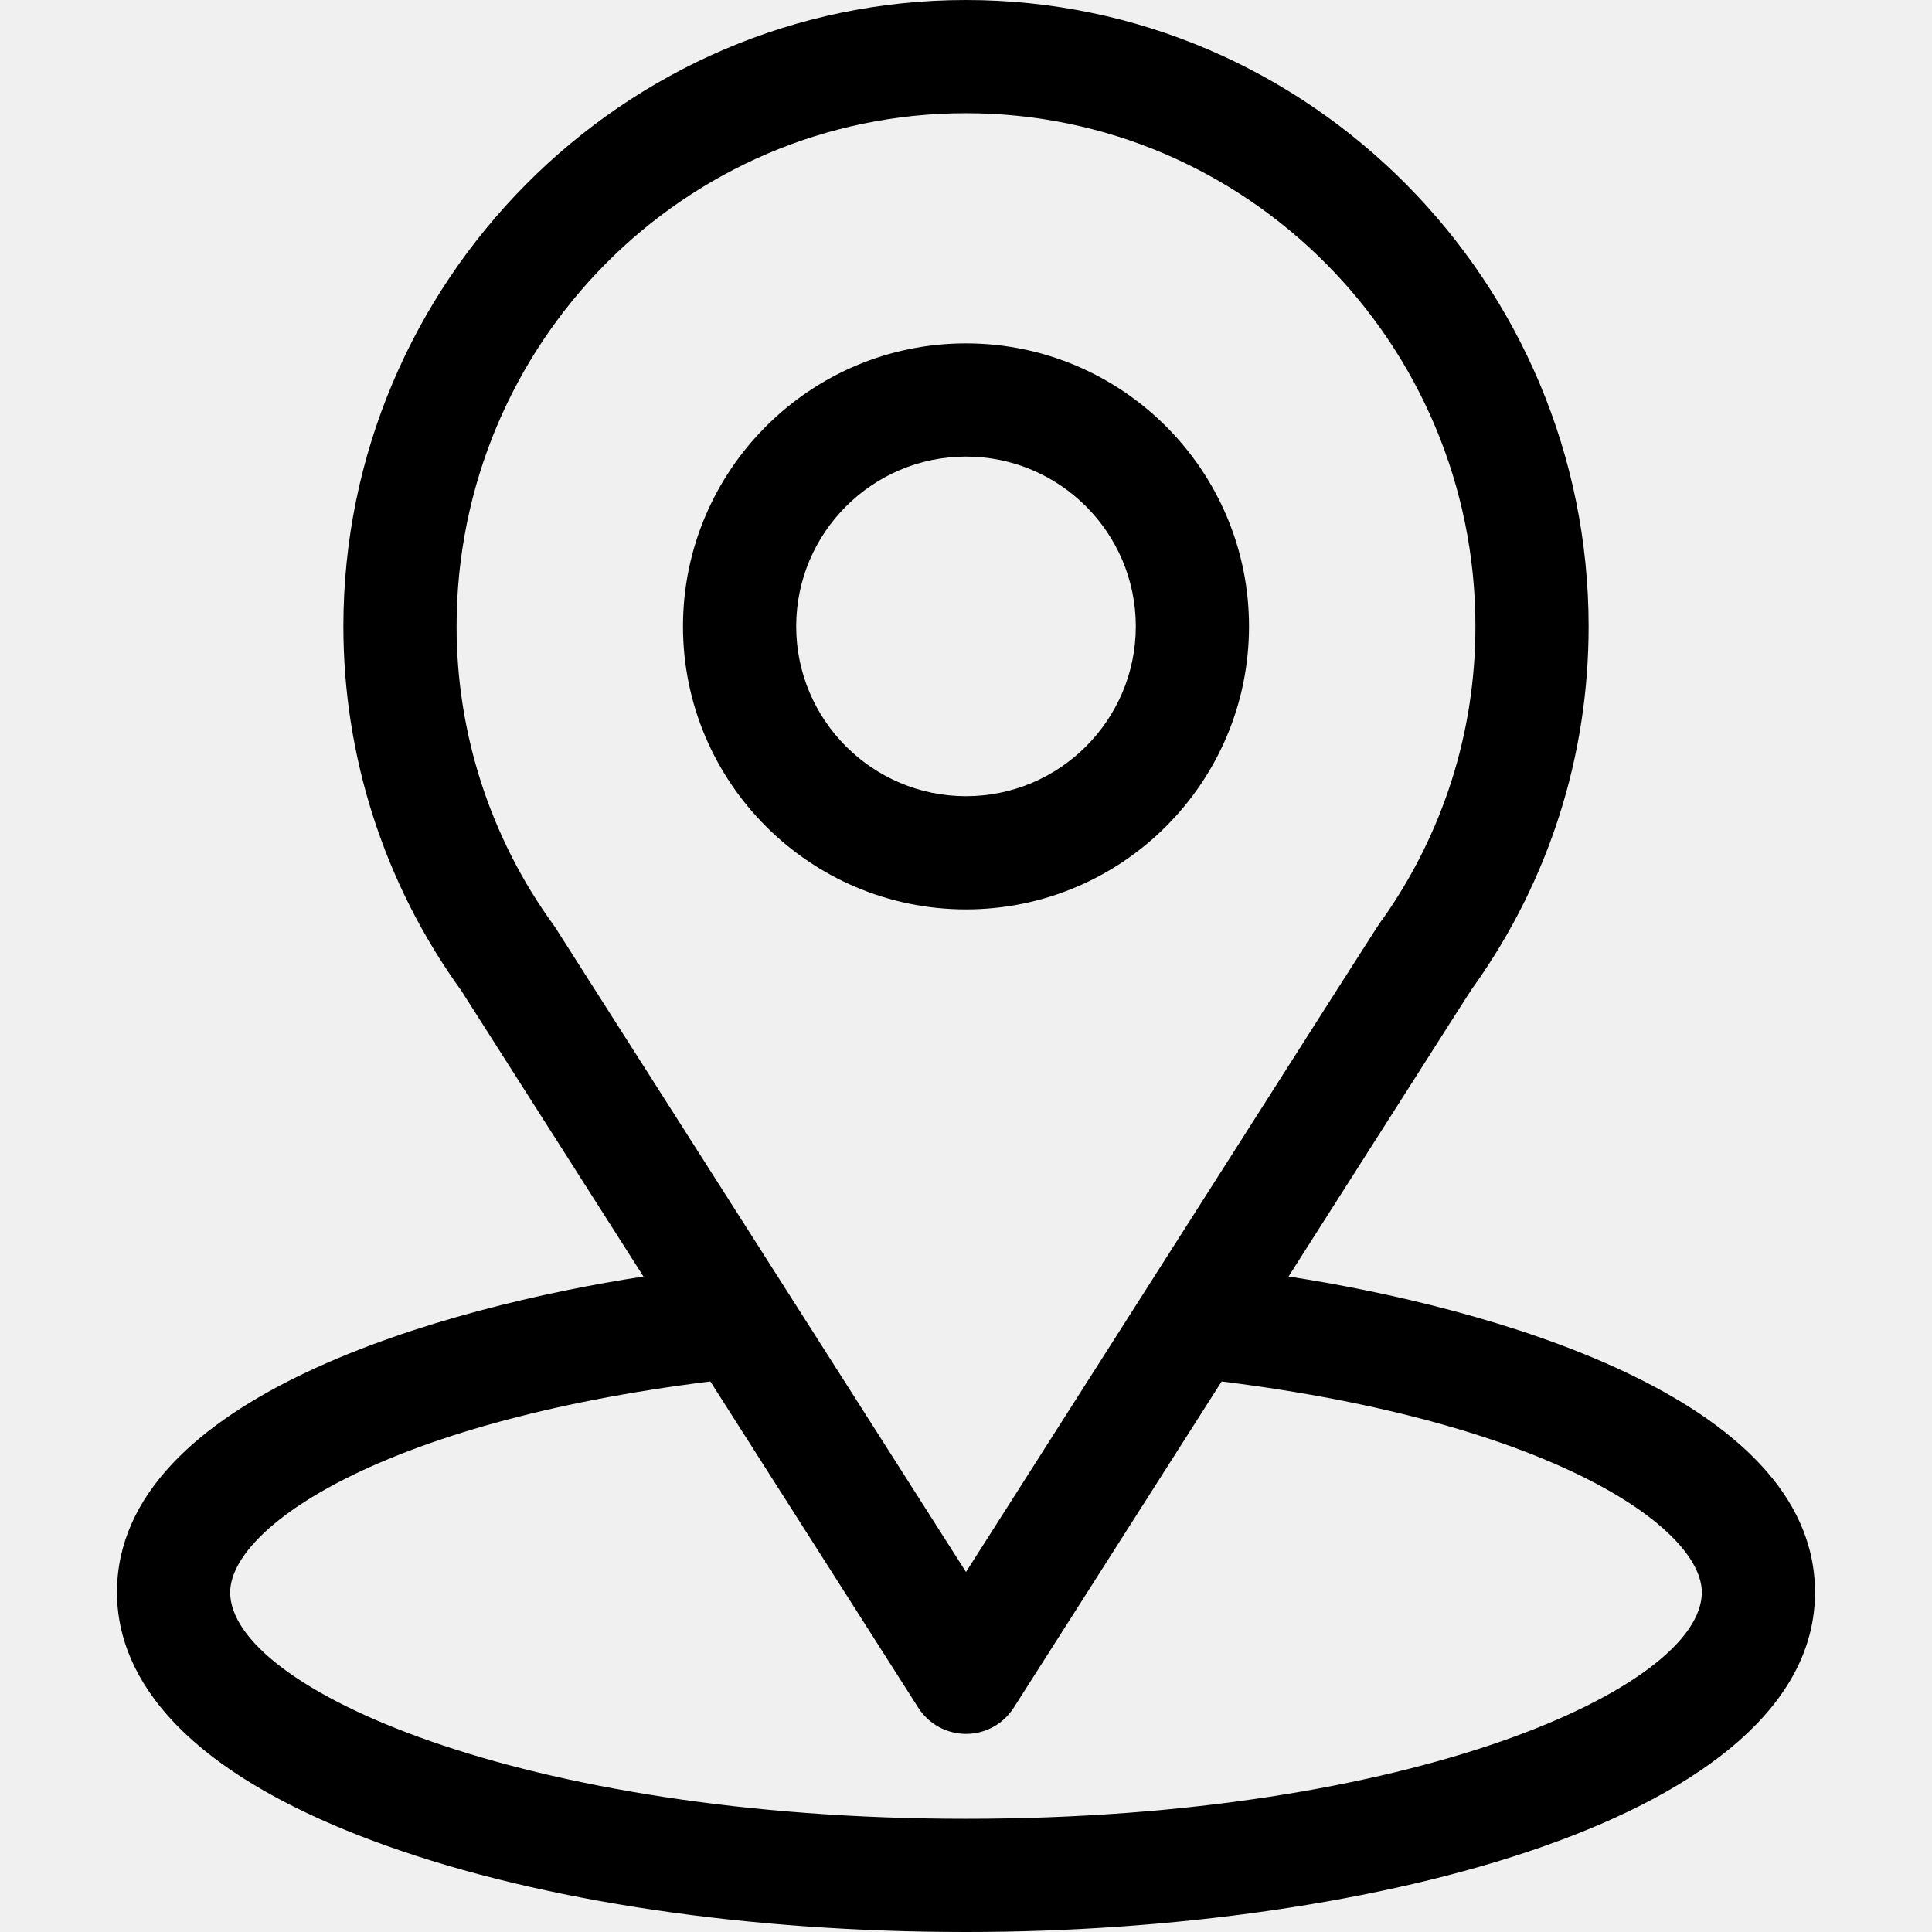
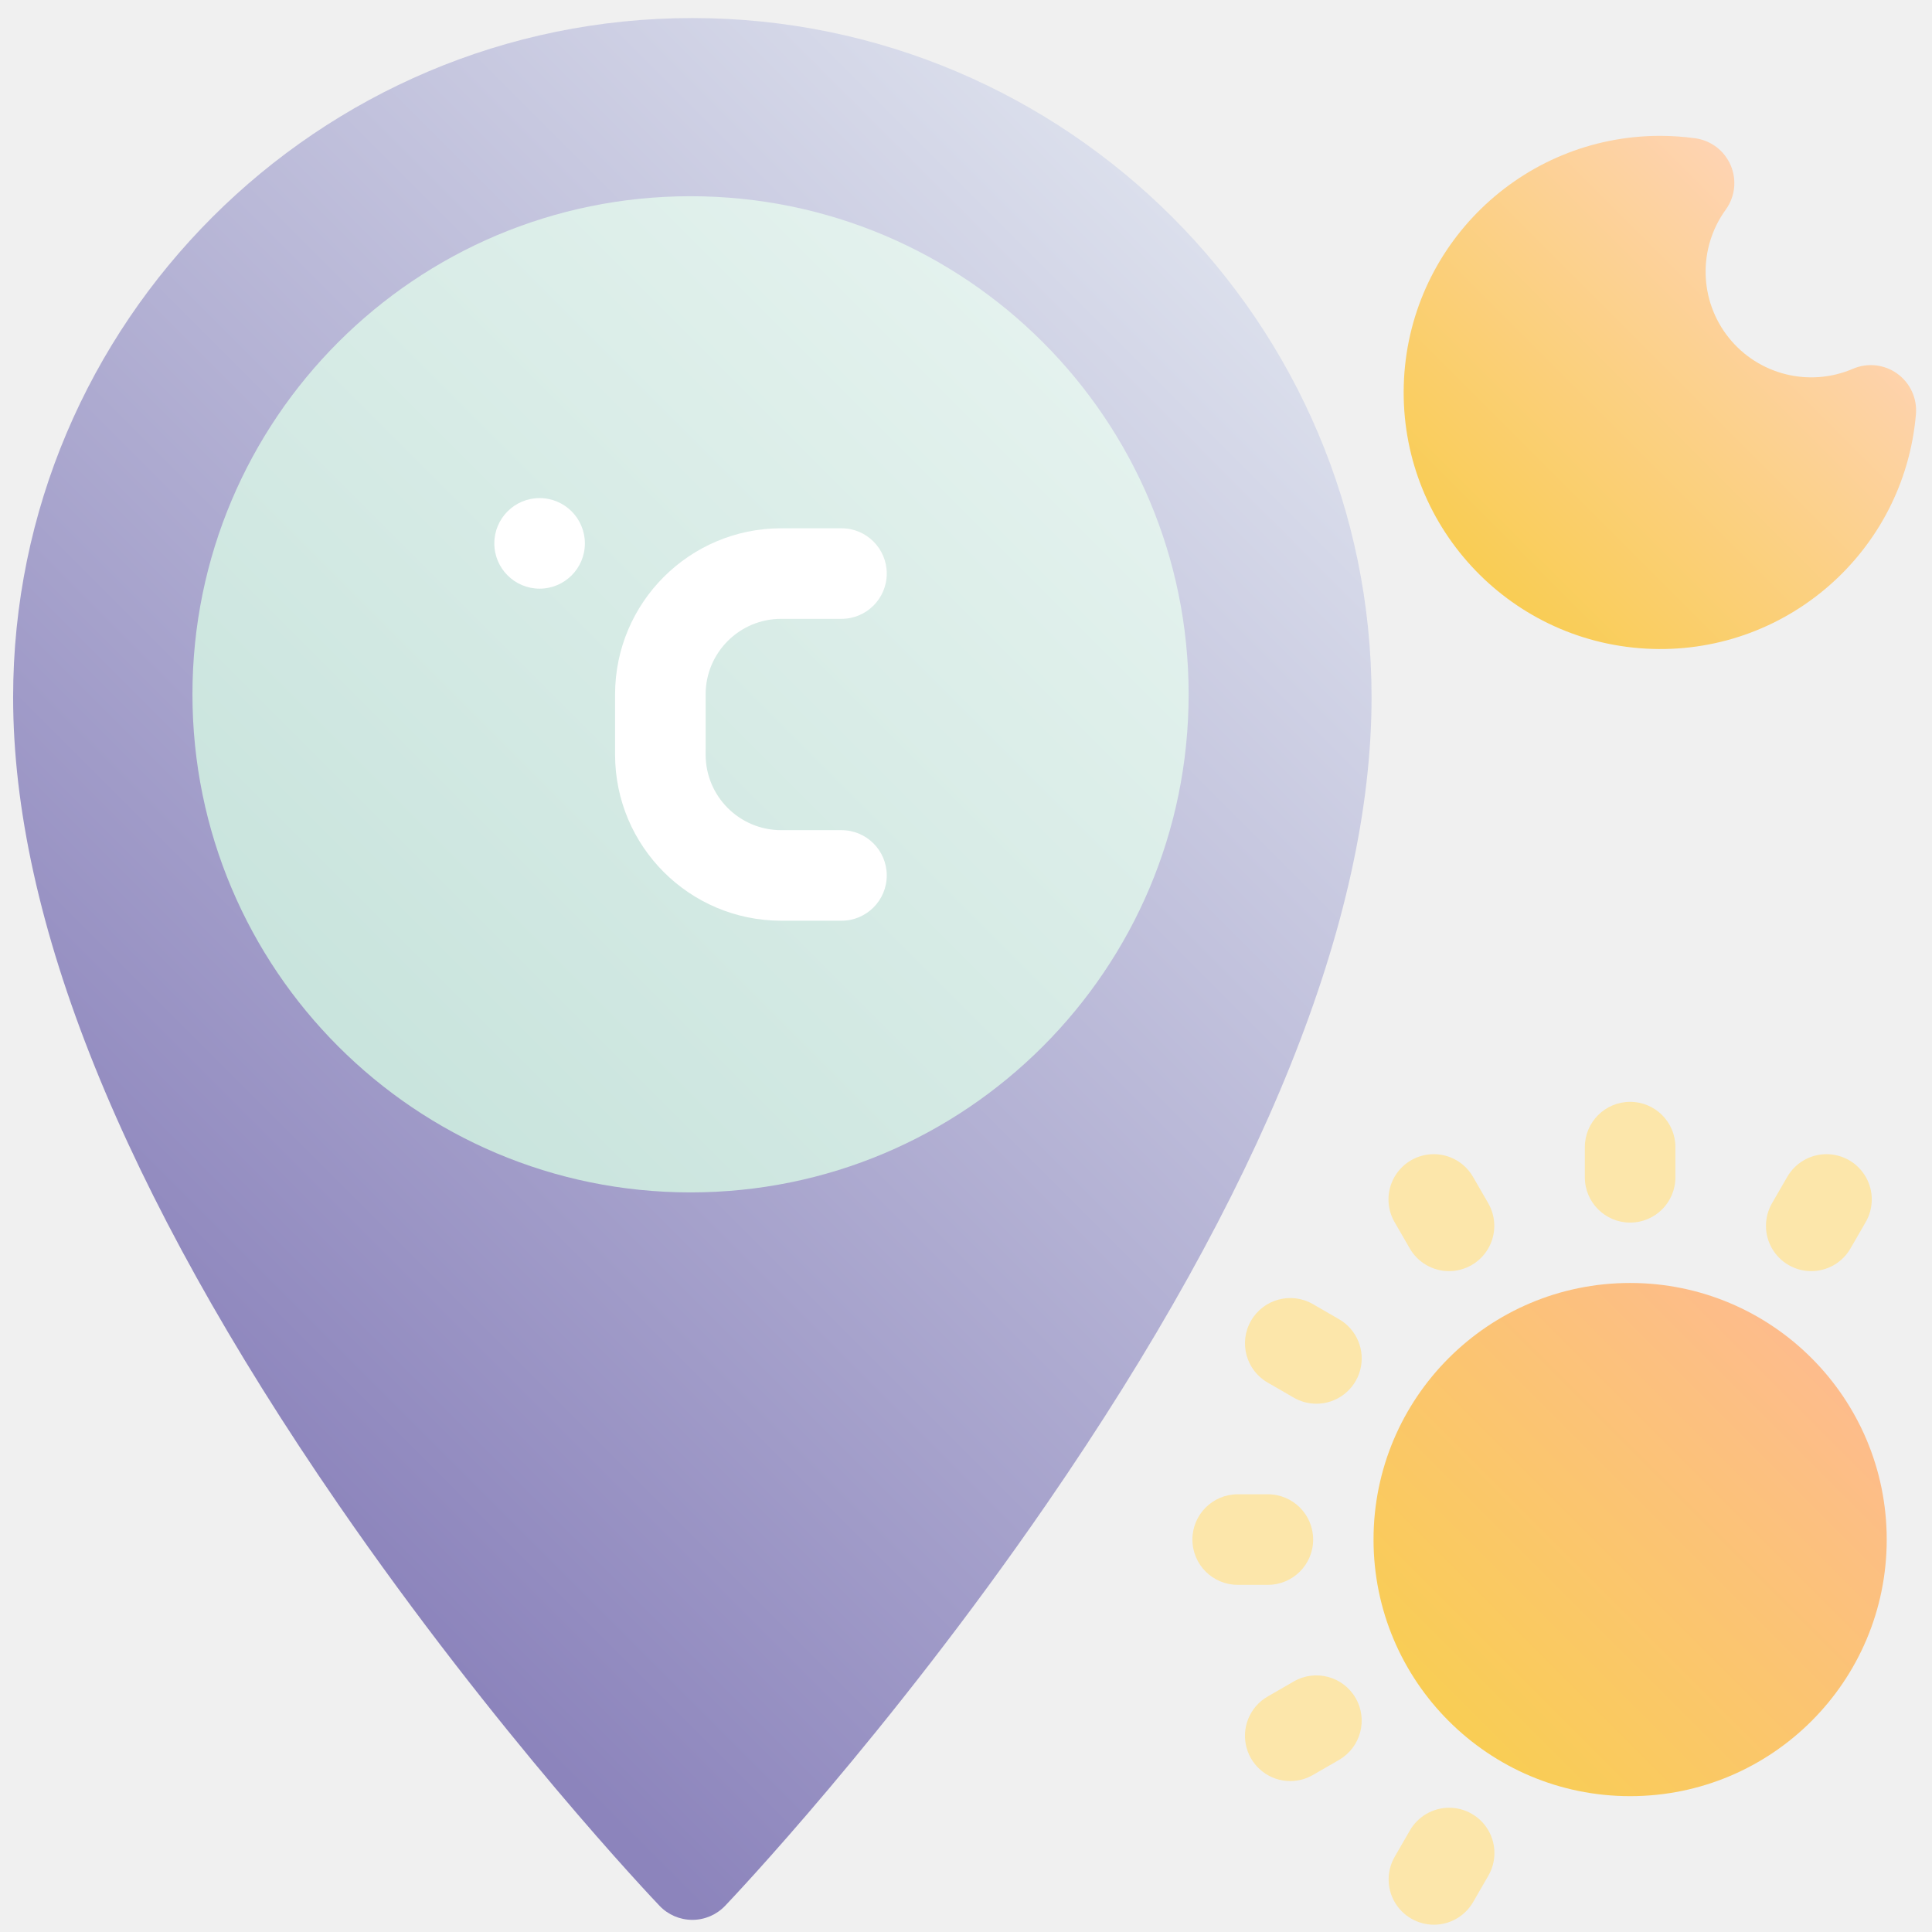
- <svg xmlns="http://www.w3.org/2000/svg" version="1.1" id="Capa_1" x="0px" y="0px" viewBox="0 0 512 512" style="enable-background:new 0 0 512 512;" xml:space="preserve">
-   <g>
-     <g>
-       <path d="M341.476,338.285c54.483-85.493,47.634-74.827,49.204-77.056C410.516,233.251,421,200.322,421,166    C421,74.98,347.139,0,256,0C165.158,0,91,74.832,91,166c0,34.3,10.704,68.091,31.19,96.446l48.332,75.84    C118.847,346.227,31,369.892,31,422c0,18.995,12.398,46.065,71.462,67.159C143.704,503.888,198.231,512,256,512    c108.025,0,225-30.472,225-90C481,369.883,393.256,346.243,341.476,338.285z M147.249,245.945    c-0.165-0.258-0.337-0.51-0.517-0.758C129.685,221.735,121,193.941,121,166c0-75.018,60.406-136,135-136    c74.439,0,135,61.009,135,136c0,27.986-8.521,54.837-24.646,77.671c-1.445,1.906,6.094-9.806-110.354,172.918L147.249,245.945z     M256,482c-117.994,0-195-34.683-195-60c0-17.016,39.568-44.995,127.248-55.901l55.102,86.463    c2.754,4.322,7.524,6.938,12.649,6.938s9.896-2.617,12.649-6.938l55.101-86.463C411.431,377.005,451,404.984,451,422    C451,447.102,374.687,482,256,482z" />
+ <svg xmlns="http://www.w3.org/2000/svg" height="512" viewBox="0 0 512 512" width="512">
+   <linearGradient id="New_Gradient_Swatch_31" gradientUnits="userSpaceOnUse" x1="37.626" x2="329.331" y1="367.901" y2="76.196">
+     <stop offset=".015" stop-color="#8c84bc" />
+     <stop offset="1" stop-color="#dbdfec" />
+   </linearGradient>
+   <linearGradient id="New_Gradient_Swatch_27" gradientUnits="userSpaceOnUse" x1="89.706" x2="276.294" y1="277.294" y2="90.706">
+     <stop offset=".015" stop-color="#c9e4dd" />
+     <stop offset="1" stop-color="#e4f2ee" />
+   </linearGradient>
+   <linearGradient id="New_Gradient_Swatch_29" gradientUnits="userSpaceOnUse" x1="391.948" x2="480.039" y1="152.069" y2="63.979">
+     <stop offset=".015" stop-color="#f9cd55" />
+     <stop offset="1" stop-color="#fed3b2" />
+   </linearGradient>
+   <linearGradient id="New_Gradient_Swatch_34" gradientUnits="userSpaceOnUse" x1="383.939" x2="480.061" y1="456.061" y2="359.939">
+     <stop offset=".015" stop-color="#f9cd55" />
+     <stop offset="1" stop-color="#fdbc8c" />
+   </linearGradient>
+   <g id="_27-location" data-name="27-location">
+     <g id="gradient">
+       <path d="m183.478 4.782c-99.252 0-180 80.748-180 180 0 58.878 28.974 130.813 86.116 213.806 42.059 61.085 83.462 104.655 85.2 106.48a12 12 0 0 0 17.36 0c1.742-1.825 43.145-45.395 85.2-106.48 57.146-82.988 86.124-154.928 86.124-213.806 0-99.252-80.748-180-180-180z" fill="url(#New_Gradient_Swatch_31)" />
+       <circle cx="183" cy="184" fill="url(#New_Gradient_Swatch_27)" r="132" />
+       <path d="m223 220h-16a20.023 20.023 0 0 1 -20-20v-16a20.023 20.023 0 0 1 20-20h16a12 12 0 0 0 0-24h-16a44.049 44.049 0 0 0 -44 44v16a44.049 44.049 0 0 0 44 44h16a12 12 0 0 0 0-24z" fill="#fff" />
+       <circle cx="143" cy="144" fill="#fff" r="12" />
+       <path d="m502.8 99.024a12 12 0 0 0 -11.755-1.289 28 28 0 0 1 -33.716-42.156 12 12 0 0 0 -8.094-18.94 68.811 68.811 0 0 0 -9.235-.639 68 68 0 1 0 67.742 73.767 12 12 0 0 0 -4.942-10.743z" fill="url(#New_Gradient_Swatch_29)" />
+       <circle cx="432" cy="408" fill="url(#New_Gradient_Swatch_34)" r="68" />
+       <g fill="#fce6aa">
+         <path d="m432 324a12 12 0 0 1 -12-12v-8a12 12 0 0 1 24 0v8a12 12 0 0 1 -12 12z" />
+         <path d="m479.989 336.863a12 12 0 0 1 -10.381-18l4-6.927a12 12 0 1 1 20.784 12l-4 6.927a12 12 0 0 1 -10.403 6z" />
+         <path d="m384.011 336.863a11.993 11.993 0 0 1 -10.4-6l-4-6.927a12 12 0 1 1 20.784-12l4 6.927a12 12 0 0 1 -10.381 18z" />
+         <path d="m348.85 372a11.956 11.956 0 0 1 -5.989-1.609l-6.928-4a12 12 0 0 1 12-20.786l6.928 4a12 12 0 0 1 -6.011 22.395z" />
+         <path d="m336 420h-8a12 12 0 0 1 0-24h8a12 12 0 0 1 0 24z" />
+         <path d="m341.945 472a12 12 0 0 1 -6.012-22.395l6.928-4a12 12 0 0 1 12 20.786l-6.928 4a11.958 11.958 0 0 1 -5.988 1.609z" />
+         <path d="m379.989 510.068a12 12 0 0 1 -10.381-18l4-6.927a12 12 0 1 1 20.784 12l-4 6.927a12 12 0 0 1 -10.403 6z" />
+       </g>
    </g>
  </g>
-   <g>
-     <g>
-       <path d="M256,91c-41.355,0-75,33.645-75,75s33.645,75,75,75c41.355,0,75-33.645,75-75S297.355,91,256,91z M256,211    c-24.813,0-45-20.187-45-45s20.187-45,45-45s45,20.187,45,45S280.813,211,256,211z" />
-     </g>
-   </g>
-   <g>
- </g>
-   <g>
- </g>
-   <g>
- </g>
-   <g>
- </g>
-   <g>
- </g>
-   <g>
- </g>
-   <g>
- </g>
-   <g>
- </g>
-   <g>
- </g>
-   <g>
- </g>
-   <g>
- </g>
-   <g>
- </g>
-   <g>
- </g>
-   <g>
- </g>
-   <g>
- </g>
</svg>
